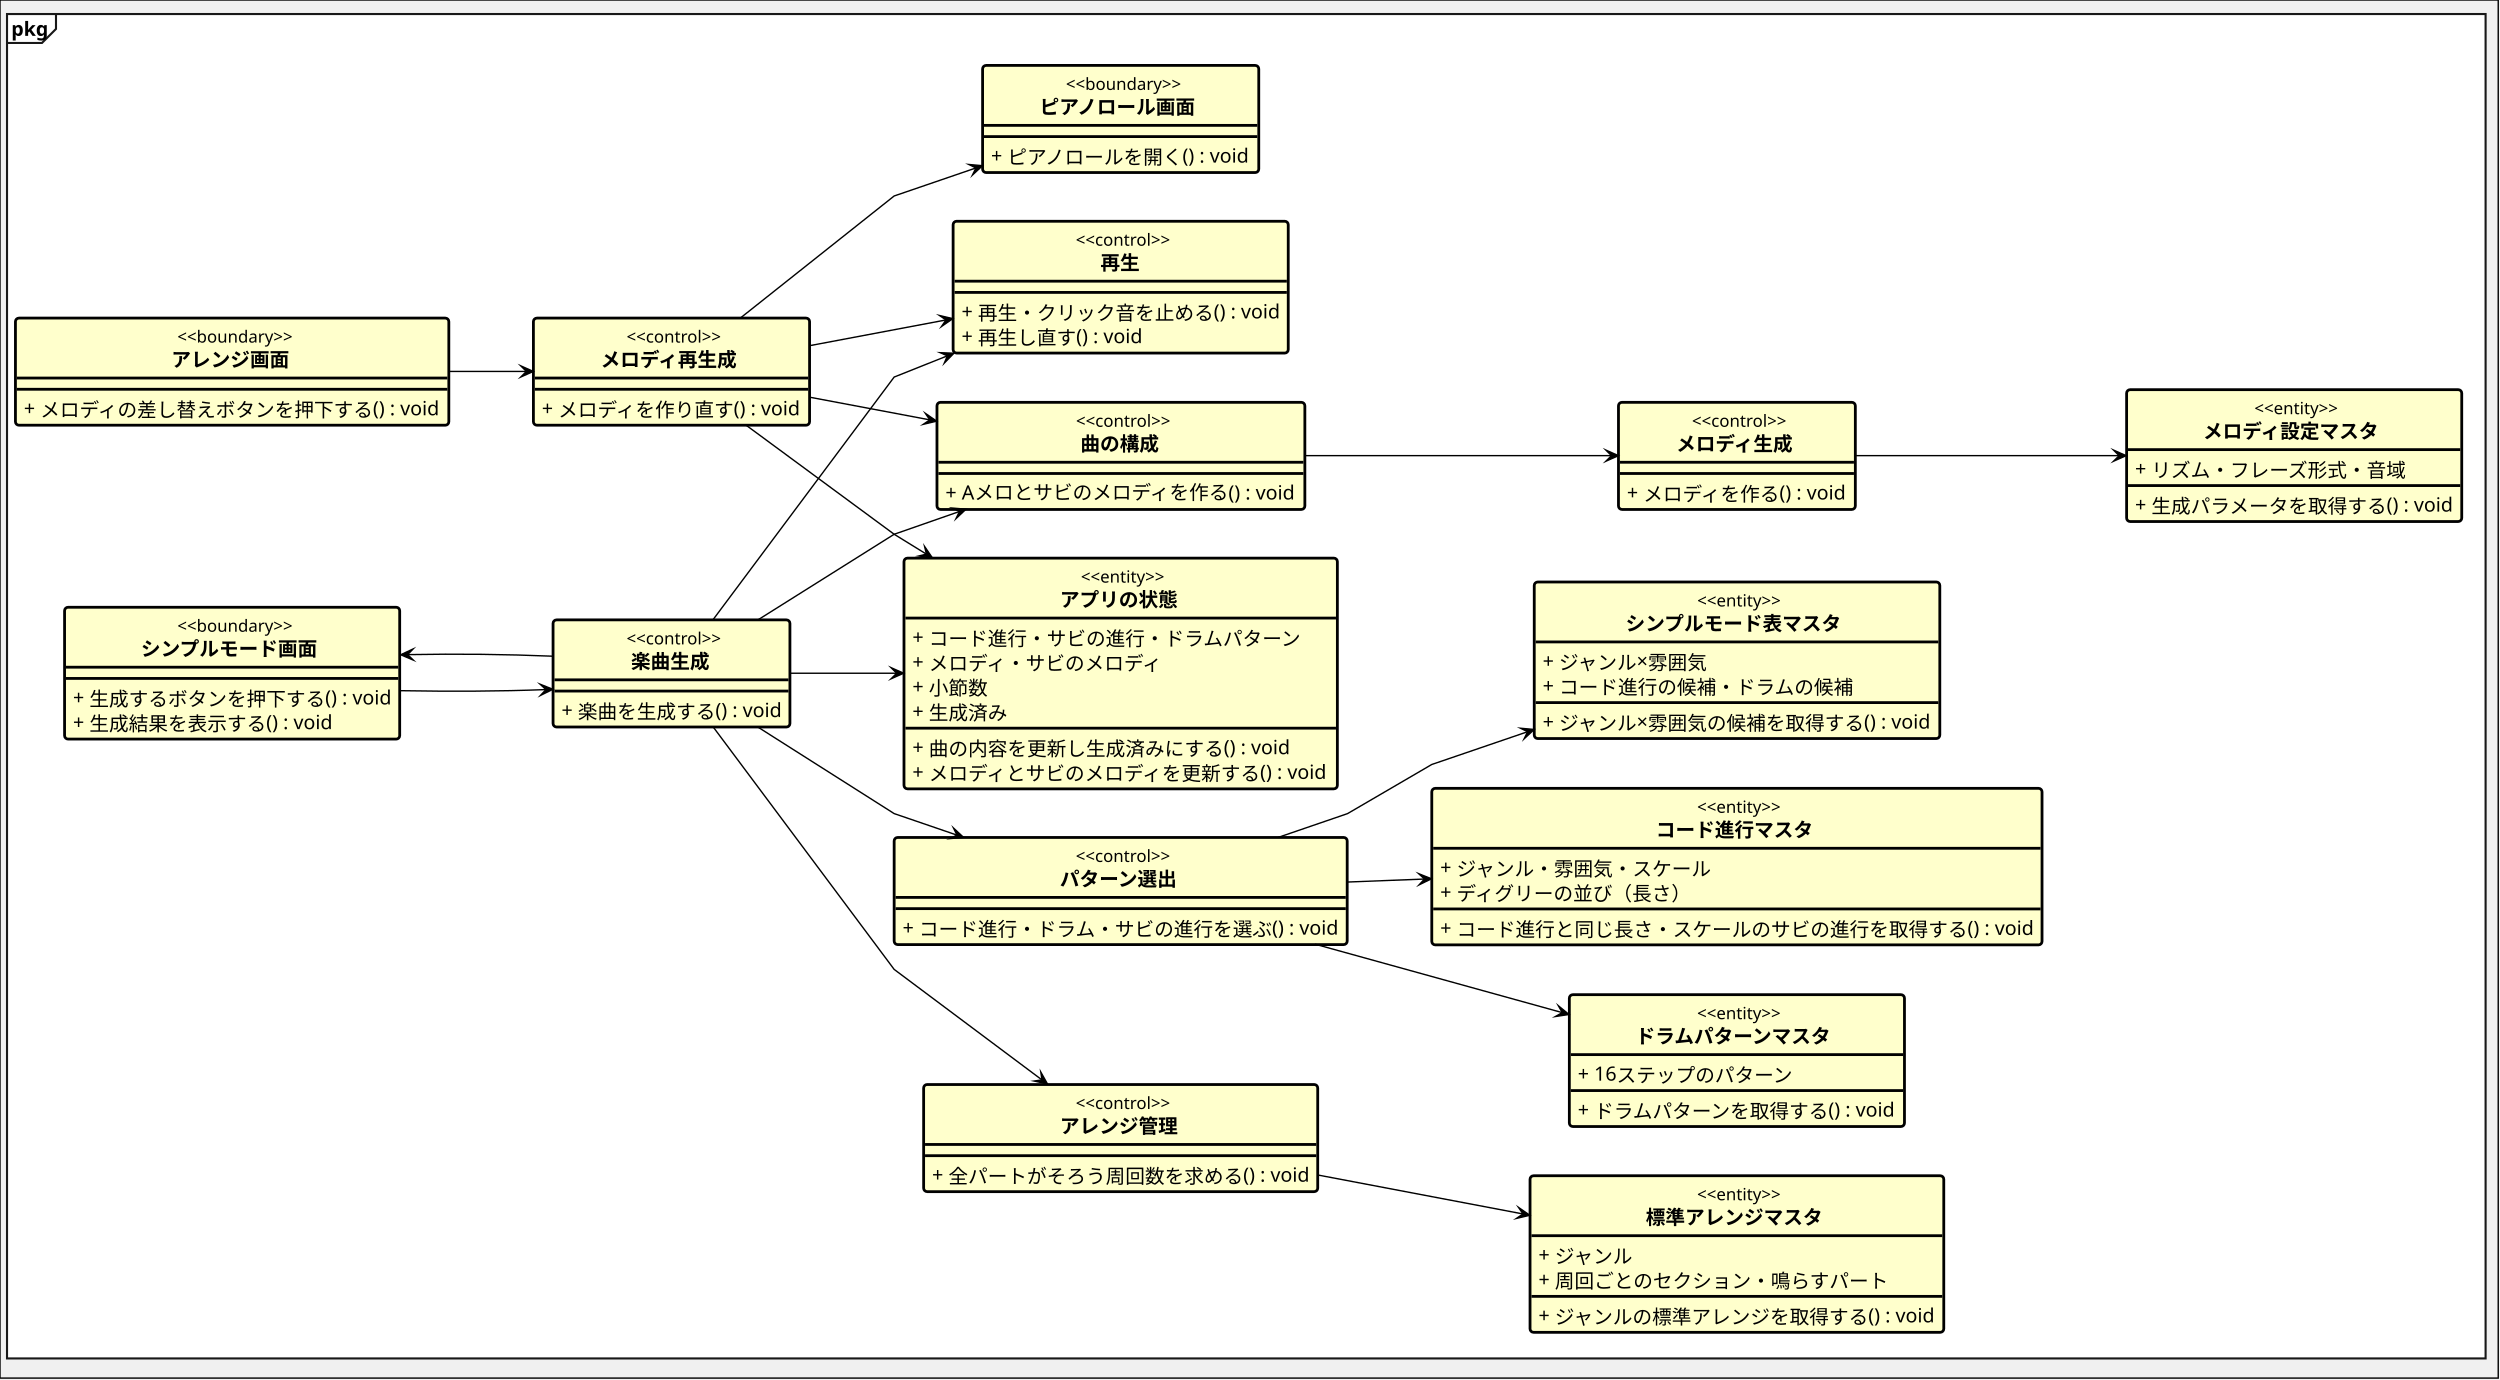
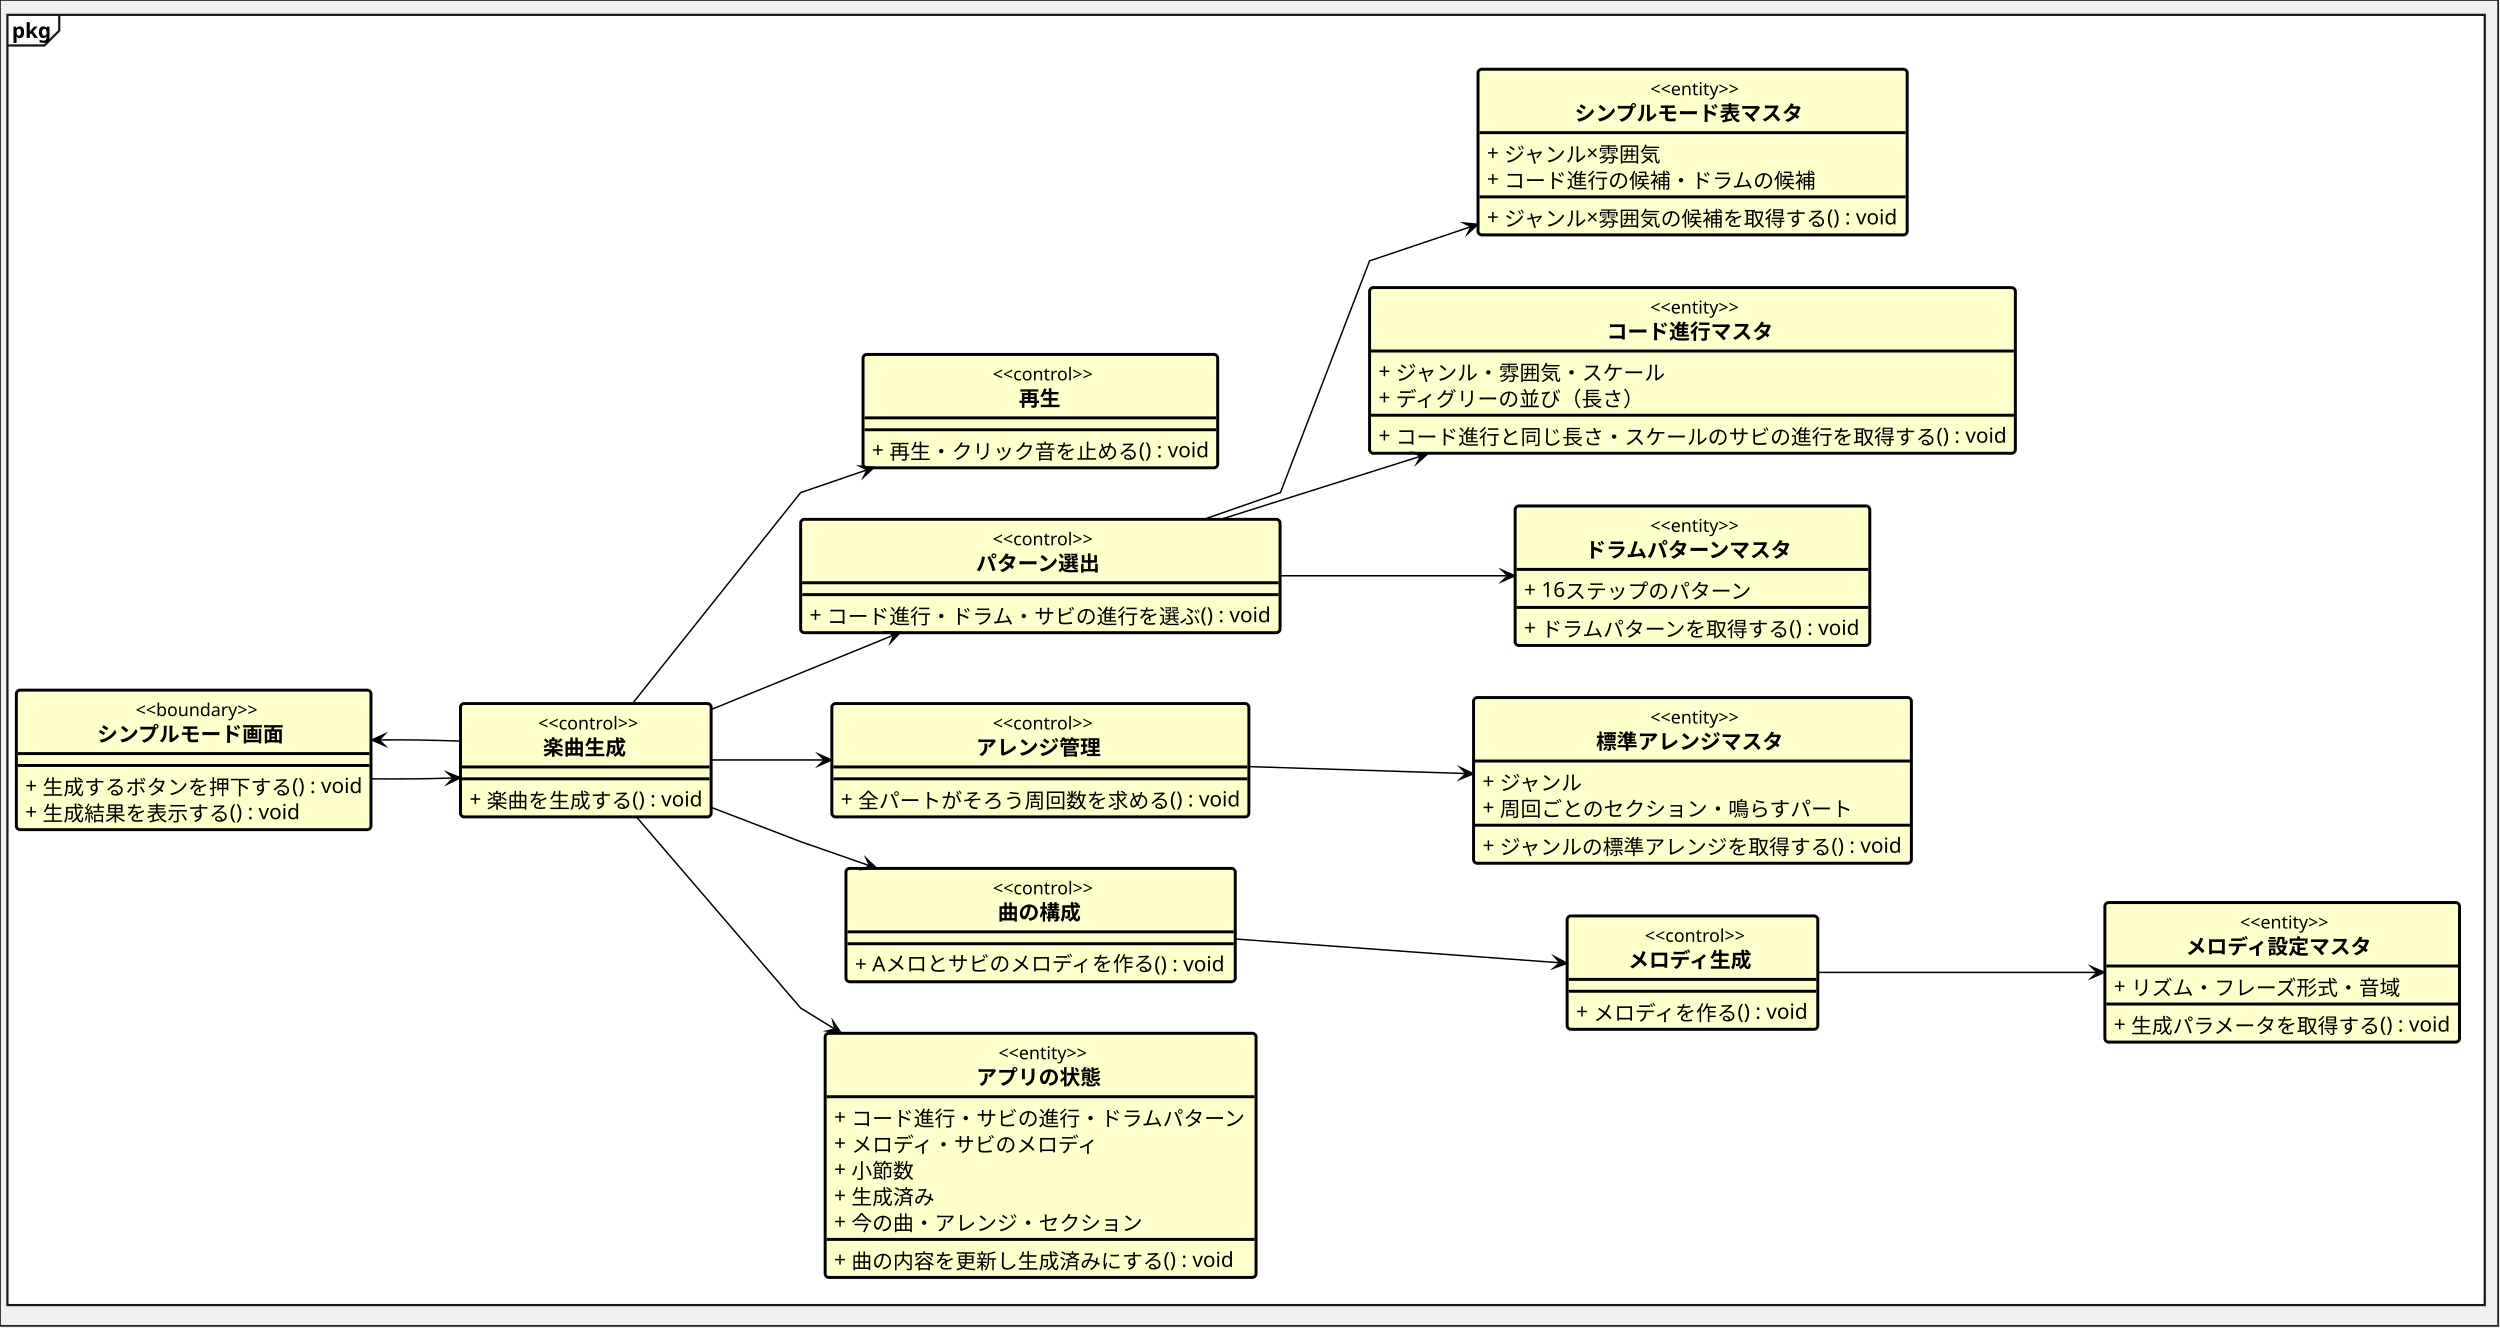
- <svg xmlns="http://www.w3.org/2000/svg" version="1.1" data-diagram-type="CLASS" style="width:1781px;height:983px;background:#FFFFFF;" width="1781px" height="983px" viewBox="0 0 1781 983" zoomAndPan="magnify" preserveAspectRatio="none" contentStyleType="text/css">
+ <svg xmlns="http://www.w3.org/2000/svg" version="1.1" data-diagram-type="CLASS" style="width:1683px;height:894px;background:#FFFFFF;" width="1683px" height="894px" viewBox="0 0 1683 894" zoomAndPan="magnify" preserveAspectRatio="none" contentStyleType="text/css">
  <defs />
  <g font-family="sans-serif" lengthAdjust="spacing">
-     <rect x="0" y="0" width="1779.741" height="981.75" fill="none" style="stroke:#000;stroke-width:1;" />
-     <rect x="5" y="10" width="1765.741" height="957.75" fill="#FFF" style="stroke:#181818;stroke-width:1.5;" />
+     <rect x="0" y="0" width="1681.741" height="892.578" fill="none" style="stroke:#000;stroke-width:1;" />
+     <rect x="5" y="10" width="1667.741" height="868.578" fill="#FFF" style="stroke:#181818;stroke-width:1.5;" />
    <path d="M39.89,10 L39.89,20.609 L29.89,30.609 L5,30.609" style="stroke:#181818;stroke-width:1.5;" fill="none" />
    <text x="8" y="25.533" fill="#000" font-size="14" textLength="24.89" font-weight="700">pkg</text>
    <g class="entity" data-qualified-name="B1" id="ent0001" data-source-line="4">
-       <rect x="46" y="432.609" width="238.741" height="93.922" fill="#FFC" style="stroke:#000;stroke-width:2;" rx="2.5" ry="2.5" />
-       <text x="126.335" y="450.066" fill="#000" font-size="12" textLength="78.07">&lt;&lt;boundary&gt;&gt;</text>
-       <text x="100.402" y="467.236" fill="#000" font-size="14" textLength="129.938" font-weight="700">シンプルモード画面</text>
-       <line x1="47" y1="475.313" x2="283.741" y2="475.313" style="stroke:#000;stroke-width:2;" />
-       <line x1="47" y1="483.313" x2="283.741" y2="483.313" style="stroke:#000;stroke-width:2;" />
-       <text x="52" y="501.846" fill="#000" font-size="14" textLength="226.741">+ 生成するボタンを押下する() : void</text>
-       <text x="52" y="519.455" fill="#000" font-size="14" textLength="184.741">+ 生成結果を表示する() : void</text>
+       <rect x="11" y="464.609" width="238.741" height="93.922" fill="#FFC" style="stroke:#000;stroke-width:2;" rx="2.5" ry="2.5" />
+       <text x="91.335" y="482.066" fill="#000" font-size="12" textLength="78.07">&lt;&lt;boundary&gt;&gt;</text>
+       <text x="65.402" y="499.236" fill="#000" font-size="14" textLength="129.938" font-weight="700">シンプルモード画面</text>
+       <line x1="12" y1="507.313" x2="248.741" y2="507.313" style="stroke:#000;stroke-width:2;" />
+       <line x1="12" y1="515.313" x2="248.741" y2="515.313" style="stroke:#000;stroke-width:2;" />
+       <text x="17" y="533.846" fill="#000" font-size="14" textLength="226.741">+ 生成するボタンを押下する() : void</text>
+       <text x="17" y="551.455" fill="#000" font-size="14" textLength="184.741">+ 生成結果を表示する() : void</text>
    </g>
-     <g class="entity" data-qualified-name="B2" id="ent0002" data-source-line="8">
-       <rect x="11" y="226.609" width="308.741" height="76.313" fill="#FFC" style="stroke:#000;stroke-width:2;" rx="2.5" ry="2.5" />
-       <text x="126.335" y="244.066" fill="#000" font-size="12" textLength="78.07">&lt;&lt;boundary&gt;&gt;</text>
-       <text x="122.058" y="261.236" fill="#000" font-size="14" textLength="86.625" font-weight="700">アレンジ画面</text>
-       <line x1="12" y1="269.313" x2="318.741" y2="269.313" style="stroke:#000;stroke-width:2;" />
-       <line x1="12" y1="277.313" x2="318.741" y2="277.313" style="stroke:#000;stroke-width:2;" />
-       <text x="17" y="295.846" fill="#000" font-size="14" textLength="296.741">+ メロディの差し替えボタンを押下する() : void</text>
+     <g class="entity" data-qualified-name="C1" id="ent0002" data-source-line="8">
+       <rect x="310" y="473.609" width="168.741" height="76.313" fill="#FFC" style="stroke:#000;stroke-width:2;" rx="2.5" ry="2.5" />
+       <text x="362.346" y="491.066" fill="#000" font-size="12" textLength="64.049">&lt;&lt;control&gt;&gt;</text>
+       <text x="365.496" y="508.236" fill="#000" font-size="14" textLength="57.75" font-weight="700">楽曲生成</text>
+       <line x1="311" y1="516.313" x2="477.741" y2="516.313" style="stroke:#000;stroke-width:2;" />
+       <line x1="311" y1="524.313" x2="477.741" y2="524.313" style="stroke:#000;stroke-width:2;" />
+       <text x="316" y="542.846" fill="#000" font-size="14" textLength="156.741">+ 楽曲を生成する() : void</text>
    </g>
-     <g class="entity" data-qualified-name="B3" id="ent0003" data-source-line="11">
-       <rect x="700" y="46.609" width="196.741" height="76.313" fill="#FFC" style="stroke:#000;stroke-width:2;" rx="2.5" ry="2.5" />
-       <text x="759.335" y="64.066" fill="#000" font-size="12" textLength="78.07">&lt;&lt;boundary&gt;&gt;</text>
-       <text x="740.621" y="81.236" fill="#000" font-size="14" textLength="115.5" font-weight="700">ピアノロール画面</text>
-       <line x1="701" y1="89.313" x2="895.741" y2="89.313" style="stroke:#000;stroke-width:2;" />
-       <line x1="701" y1="97.313" x2="895.741" y2="97.313" style="stroke:#000;stroke-width:2;" />
-       <text x="706" y="115.846" fill="#000" font-size="14" textLength="184.741">+ ピアノロールを開く() : void</text>
+     <g class="entity" data-qualified-name="C3" id="ent0003" data-source-line="11">
+       <rect x="581" y="238.609" width="238.741" height="76.313" fill="#FFC" style="stroke:#000;stroke-width:2;" rx="2.5" ry="2.5" />
+       <text x="668.346" y="256.066" fill="#000" font-size="12" textLength="64.049">&lt;&lt;control&gt;&gt;</text>
+       <text x="685.933" y="273.236" fill="#000" font-size="14" textLength="28.875" font-weight="700">再生</text>
+       <line x1="582" y1="281.313" x2="818.741" y2="281.313" style="stroke:#000;stroke-width:2;" />
+       <line x1="582" y1="289.313" x2="818.741" y2="289.313" style="stroke:#000;stroke-width:2;" />
+       <text x="587" y="307.846" fill="#000" font-size="14" textLength="226.741">+ 再生・クリック音を止める() : void</text>
    </g>
-     <g class="entity" data-qualified-name="C1" id="ent0004" data-source-line="14">
-       <rect x="394" y="441.609" width="168.741" height="76.313" fill="#FFC" style="stroke:#000;stroke-width:2;" rx="2.5" ry="2.5" />
-       <text x="446.346" y="459.066" fill="#000" font-size="12" textLength="64.049">&lt;&lt;control&gt;&gt;</text>
-       <text x="449.496" y="476.236" fill="#000" font-size="14" textLength="57.75" font-weight="700">楽曲生成</text>
-       <line x1="395" y1="484.313" x2="561.741" y2="484.313" style="stroke:#000;stroke-width:2;" />
-       <line x1="395" y1="492.313" x2="561.741" y2="492.313" style="stroke:#000;stroke-width:2;" />
-       <text x="400" y="510.846" fill="#000" font-size="14" textLength="156.741">+ 楽曲を生成する() : void</text>
+     <g class="entity" data-qualified-name="C4" id="ent0004" data-source-line="14">
+       <rect x="539" y="349.609" width="322.741" height="76.313" fill="#FFC" style="stroke:#000;stroke-width:2;" rx="2.5" ry="2.5" />
+       <text x="668.346" y="367.066" fill="#000" font-size="12" textLength="64.049">&lt;&lt;control&gt;&gt;</text>
+       <text x="657.058" y="384.236" fill="#000" font-size="14" textLength="86.625" font-weight="700">パターン選出</text>
+       <line x1="540" y1="392.313" x2="860.741" y2="392.313" style="stroke:#000;stroke-width:2;" />
+       <line x1="540" y1="400.313" x2="860.741" y2="400.313" style="stroke:#000;stroke-width:2;" />
+       <text x="545" y="418.846" fill="#000" font-size="14" textLength="310.741">+ コード進行・ドラム・サビの進行を選ぶ() : void</text>
    </g>
-     <g class="entity" data-qualified-name="C2" id="ent0005" data-source-line="17">
-       <rect x="380" y="226.609" width="196.741" height="76.313" fill="#FFC" style="stroke:#000;stroke-width:2;" rx="2.5" ry="2.5" />
-       <text x="446.346" y="244.066" fill="#000" font-size="12" textLength="64.049">&lt;&lt;control&gt;&gt;</text>
-       <text x="427.839" y="261.236" fill="#000" font-size="14" textLength="101.063" font-weight="700">メロディ再生成</text>
-       <line x1="381" y1="269.313" x2="575.741" y2="269.313" style="stroke:#000;stroke-width:2;" />
-       <line x1="381" y1="277.313" x2="575.741" y2="277.313" style="stroke:#000;stroke-width:2;" />
-       <text x="386" y="295.846" fill="#000" font-size="14" textLength="184.741">+ メロディを作り直す() : void</text>
+     <g class="entity" data-qualified-name="C5" id="ent0005" data-source-line="17">
+       <rect x="560" y="473.609" width="280.741" height="76.313" fill="#FFC" style="stroke:#000;stroke-width:2;" rx="2.5" ry="2.5" />
+       <text x="668.346" y="491.066" fill="#000" font-size="12" textLength="64.049">&lt;&lt;control&gt;&gt;</text>
+       <text x="657.058" y="508.236" fill="#000" font-size="14" textLength="86.625" font-weight="700">アレンジ管理</text>
+       <line x1="561" y1="516.313" x2="839.741" y2="516.313" style="stroke:#000;stroke-width:2;" />
+       <line x1="561" y1="524.313" x2="839.741" y2="524.313" style="stroke:#000;stroke-width:2;" />
+       <text x="566" y="542.846" fill="#000" font-size="14" textLength="268.741">+ 全パートがそろう周回数を求める() : void</text>
    </g>
-     <g class="entity" data-qualified-name="C3" id="ent0006" data-source-line="20">
-       <rect x="679" y="157.609" width="238.741" height="93.922" fill="#FFC" style="stroke:#000;stroke-width:2;" rx="2.5" ry="2.5" />
-       <text x="766.346" y="175.066" fill="#000" font-size="12" textLength="64.049">&lt;&lt;control&gt;&gt;</text>
-       <text x="783.933" y="192.236" fill="#000" font-size="14" textLength="28.875" font-weight="700">再生</text>
-       <line x1="680" y1="200.313" x2="916.741" y2="200.313" style="stroke:#000;stroke-width:2;" />
-       <line x1="680" y1="208.313" x2="916.741" y2="208.313" style="stroke:#000;stroke-width:2;" />
-       <text x="685" y="226.846" fill="#000" font-size="14" textLength="226.741">+ 再生・クリック音を止める() : void</text>
-       <text x="685" y="244.455" fill="#000" font-size="14" textLength="128.741">+ 再生し直す() : void</text>
+     <g class="entity" data-qualified-name="C6" id="ent0006" data-source-line="20">
+       <rect x="569.5" y="584.609" width="262.079" height="76.313" fill="#FFC" style="stroke:#000;stroke-width:2;" rx="2.5" ry="2.5" />
+       <text x="668.515" y="602.066" fill="#000" font-size="12" textLength="64.049">&lt;&lt;control&gt;&gt;</text>
+       <text x="671.665" y="619.236" fill="#000" font-size="14" textLength="57.75" font-weight="700">曲の構成</text>
+       <line x1="570.5" y1="627.313" x2="830.579" y2="627.313" style="stroke:#000;stroke-width:2;" />
+       <line x1="570.5" y1="635.313" x2="830.579" y2="635.313" style="stroke:#000;stroke-width:2;" />
+       <text x="575.5" y="653.846" fill="#000" font-size="14" textLength="250.079">+ Aメロとサビのメロディを作る() : void</text>
    </g>
-     <g class="entity" data-qualified-name="C4" id="ent0007" data-source-line="24">
-       <rect x="637" y="596.609" width="322.741" height="76.313" fill="#FFC" style="stroke:#000;stroke-width:2;" rx="2.5" ry="2.5" />
-       <text x="766.346" y="614.066" fill="#000" font-size="12" textLength="64.049">&lt;&lt;control&gt;&gt;</text>
-       <text x="755.058" y="631.236" fill="#000" font-size="14" textLength="86.625" font-weight="700">パターン選出</text>
-       <line x1="638" y1="639.313" x2="958.741" y2="639.313" style="stroke:#000;stroke-width:2;" />
-       <line x1="638" y1="647.313" x2="958.741" y2="647.313" style="stroke:#000;stroke-width:2;" />
-       <text x="643" y="665.846" fill="#000" font-size="14" textLength="310.741">+ コード進行・ドラム・サビの進行を選ぶ() : void</text>
+     <g class="entity" data-qualified-name="C7" id="ent0007" data-source-line="23">
+       <rect x="1055" y="616.609" width="168.741" height="76.313" fill="#FFC" style="stroke:#000;stroke-width:2;" rx="2.5" ry="2.5" />
+       <text x="1107.346" y="634.066" fill="#000" font-size="12" textLength="64.049">&lt;&lt;control&gt;&gt;</text>
+       <text x="1096.058" y="651.236" fill="#000" font-size="14" textLength="86.625" font-weight="700">メロディ生成</text>
+       <line x1="1056" y1="659.313" x2="1222.741" y2="659.313" style="stroke:#000;stroke-width:2;" />
+       <line x1="1056" y1="667.313" x2="1222.741" y2="667.313" style="stroke:#000;stroke-width:2;" />
+       <text x="1061" y="685.846" fill="#000" font-size="14" textLength="156.741">+ メロディを作る() : void</text>
    </g>
-     <g class="entity" data-qualified-name="C5" id="ent0008" data-source-line="27">
-       <rect x="658" y="772.609" width="280.741" height="76.313" fill="#FFC" style="stroke:#000;stroke-width:2;" rx="2.5" ry="2.5" />
-       <text x="766.346" y="790.066" fill="#000" font-size="12" textLength="64.049">&lt;&lt;control&gt;&gt;</text>
-       <text x="755.058" y="807.236" fill="#000" font-size="14" textLength="86.625" font-weight="700">アレンジ管理</text>
-       <line x1="659" y1="815.313" x2="937.741" y2="815.313" style="stroke:#000;stroke-width:2;" />
-       <line x1="659" y1="823.313" x2="937.741" y2="823.313" style="stroke:#000;stroke-width:2;" />
-       <text x="664" y="841.846" fill="#000" font-size="14" textLength="268.741">+ 全パートがそろう周回数を求める() : void</text>
+     <g class="entity" data-qualified-name="E1" id="ent0008" data-source-line="26">
+       <rect x="995" y="46.609" width="288.917" height="111.531" fill="#FFC" style="stroke:#000;stroke-width:2;" rx="2.5" ry="2.5" />
+       <text x="1111.102" y="64.066" fill="#000" font-size="12" textLength="56.713">&lt;&lt;entity&gt;&gt;</text>
+       <text x="1060.052" y="81.236" fill="#000" font-size="14" textLength="158.813" font-weight="700">シンプルモード表マスタ</text>
+       <line x1="996" y1="89.313" x2="1282.917" y2="89.313" style="stroke:#000;stroke-width:2;" />
+       <text x="1001" y="107.846" fill="#000" font-size="14" textLength="118.241">+ ジャンル×雰囲気</text>
+       <text x="1001" y="125.455" fill="#000" font-size="14" textLength="222.065">+ コード進行の候補・ドラムの候補</text>
+       <line x1="996" y1="132.531" x2="1282.917" y2="132.531" style="stroke:#000;stroke-width:2;" />
+       <text x="1001" y="151.064" fill="#000" font-size="14" textLength="276.917">+ ジャンル×雰囲気の候補を取得する() : void</text>
    </g>
-     <g class="entity" data-qualified-name="C6" id="ent0009" data-source-line="30">
-       <rect x="667.5" y="286.609" width="262.079" height="76.313" fill="#FFC" style="stroke:#000;stroke-width:2;" rx="2.5" ry="2.5" />
-       <text x="766.515" y="304.066" fill="#000" font-size="12" textLength="64.049">&lt;&lt;control&gt;&gt;</text>
-       <text x="769.665" y="321.236" fill="#000" font-size="14" textLength="57.75" font-weight="700">曲の構成</text>
-       <line x1="668.5" y1="329.313" x2="928.579" y2="329.313" style="stroke:#000;stroke-width:2;" />
-       <line x1="668.5" y1="337.313" x2="928.579" y2="337.313" style="stroke:#000;stroke-width:2;" />
-       <text x="673.5" y="355.846" fill="#000" font-size="14" textLength="250.079">+ Aメロとサビのメロディを作る() : void</text>
+     <g class="entity" data-qualified-name="E2" id="ent0009" data-source-line="31">
+       <rect x="922" y="193.609" width="434.741" height="111.531" fill="#FFC" style="stroke:#000;stroke-width:2;" rx="2.5" ry="2.5" />
+       <text x="1111.014" y="211.066" fill="#000" font-size="12" textLength="56.713">&lt;&lt;entity&gt;&gt;</text>
+       <text x="1081.621" y="228.236" fill="#000" font-size="14" textLength="115.5" font-weight="700">コード進行マスタ</text>
+       <line x1="923" y1="236.313" x2="1355.741" y2="236.313" style="stroke:#000;stroke-width:2;" />
+       <text x="928" y="254.846" fill="#000" font-size="14" textLength="194.065">+ ジャンル・雰囲気・スケール</text>
+       <text x="928" y="272.455" fill="#000" font-size="14" textLength="180.065">+ ディグリーの並び（長さ）</text>
+       <line x1="923" y1="279.531" x2="1355.741" y2="279.531" style="stroke:#000;stroke-width:2;" />
+       <text x="928" y="298.064" fill="#000" font-size="14" textLength="422.741">+ コード進行と同じ長さ・スケールのサビの進行を取得する() : void</text>
    </g>
-     <g class="entity" data-qualified-name="C7" id="ent0010" data-source-line="33">
-       <rect x="1153" y="286.609" width="168.741" height="76.313" fill="#FFC" style="stroke:#000;stroke-width:2;" rx="2.5" ry="2.5" />
-       <text x="1205.346" y="304.066" fill="#000" font-size="12" textLength="64.049">&lt;&lt;control&gt;&gt;</text>
-       <text x="1194.058" y="321.236" fill="#000" font-size="14" textLength="86.625" font-weight="700">メロディ生成</text>
-       <line x1="1154" y1="329.313" x2="1320.741" y2="329.313" style="stroke:#000;stroke-width:2;" />
-       <line x1="1154" y1="337.313" x2="1320.741" y2="337.313" style="stroke:#000;stroke-width:2;" />
-       <text x="1159" y="355.846" fill="#000" font-size="14" textLength="156.741">+ メロディを作る() : void</text>
+     <g class="entity" data-qualified-name="E3" id="ent0010" data-source-line="36">
+       <rect x="1020" y="340.609" width="238.741" height="93.922" fill="#FFC" style="stroke:#000;stroke-width:2;" rx="2.5" ry="2.5" />
+       <text x="1111.014" y="358.066" fill="#000" font-size="12" textLength="56.713">&lt;&lt;entity&gt;&gt;</text>
+       <text x="1067.183" y="375.236" fill="#000" font-size="14" textLength="144.375" font-weight="700">ドラムパターンマスタ</text>
+       <line x1="1021" y1="383.313" x2="1257.741" y2="383.313" style="stroke:#000;stroke-width:2;" />
+       <text x="1026" y="401.846" fill="#000" font-size="14" textLength="153.638">+ 16ステップのパターン</text>
+       <line x1="1021" y1="408.922" x2="1257.741" y2="408.922" style="stroke:#000;stroke-width:2;" />
+       <text x="1026" y="427.455" fill="#000" font-size="14" textLength="226.741">+ ドラムパターンを取得する() : void</text>
    </g>
-     <g class="entity" data-qualified-name="E1" id="ent0011" data-source-line="36">
-       <rect x="1093" y="414.609" width="288.917" height="111.531" fill="#FFC" style="stroke:#000;stroke-width:2;" rx="2.5" ry="2.5" />
-       <text x="1209.102" y="432.066" fill="#000" font-size="12" textLength="56.713">&lt;&lt;entity&gt;&gt;</text>
-       <text x="1158.052" y="449.236" fill="#000" font-size="14" textLength="158.813" font-weight="700">シンプルモード表マスタ</text>
-       <line x1="1094" y1="457.313" x2="1380.917" y2="457.313" style="stroke:#000;stroke-width:2;" />
-       <text x="1099" y="475.846" fill="#000" font-size="14" textLength="118.241">+ ジャンル×雰囲気</text>
-       <text x="1099" y="493.455" fill="#000" font-size="14" textLength="222.065">+ コード進行の候補・ドラムの候補</text>
-       <line x1="1094" y1="500.531" x2="1380.917" y2="500.531" style="stroke:#000;stroke-width:2;" />
-       <text x="1099" y="519.064" fill="#000" font-size="14" textLength="276.917">+ ジャンル×雰囲気の候補を取得する() : void</text>
+     <g class="entity" data-qualified-name="E4" id="ent0011" data-source-line="40">
+       <rect x="992" y="469.609" width="294.741" height="111.531" fill="#FFC" style="stroke:#000;stroke-width:2;" rx="2.5" ry="2.5" />
+       <text x="1111.014" y="487.066" fill="#000" font-size="12" textLength="56.713">&lt;&lt;entity&gt;&gt;</text>
+       <text x="1074.402" y="504.236" fill="#000" font-size="14" textLength="129.938" font-weight="700">標準アレンジマスタ</text>
+       <line x1="993" y1="512.313" x2="1285.741" y2="512.313" style="stroke:#000;stroke-width:2;" />
+       <text x="998" y="530.846" fill="#000" font-size="14" textLength="68.065">+ ジャンル</text>
+       <text x="998" y="548.455" fill="#000" font-size="14" textLength="250.065">+ 周回ごとのセクション・鳴らすパート</text>
+       <line x1="993" y1="555.531" x2="1285.741" y2="555.531" style="stroke:#000;stroke-width:2;" />
+       <text x="998" y="574.064" fill="#000" font-size="14" textLength="282.741">+ ジャンルの標準アレンジを取得する() : void</text>
    </g>
-     <g class="entity" data-qualified-name="E2" id="ent0012" data-source-line="41">
-       <rect x="1020" y="561.609" width="434.741" height="111.531" fill="#FFC" style="stroke:#000;stroke-width:2;" rx="2.5" ry="2.5" />
-       <text x="1209.014" y="579.066" fill="#000" font-size="12" textLength="56.713">&lt;&lt;entity&gt;&gt;</text>
-       <text x="1179.621" y="596.236" fill="#000" font-size="14" textLength="115.5" font-weight="700">コード進行マスタ</text>
-       <line x1="1021" y1="604.313" x2="1453.741" y2="604.313" style="stroke:#000;stroke-width:2;" />
-       <text x="1026" y="622.846" fill="#000" font-size="14" textLength="194.065">+ ジャンル・雰囲気・スケール</text>
-       <text x="1026" y="640.455" fill="#000" font-size="14" textLength="180.065">+ ディグリーの並び（長さ）</text>
-       <line x1="1021" y1="647.531" x2="1453.741" y2="647.531" style="stroke:#000;stroke-width:2;" />
-       <text x="1026" y="666.064" fill="#000" font-size="14" textLength="422.741">+ コード進行と同じ長さ・スケールのサビの進行を取得する() : void</text>
+     <g class="entity" data-qualified-name="E5" id="ent0012" data-source-line="45">
+       <rect x="1417" y="607.609" width="238.741" height="93.922" fill="#FFC" style="stroke:#000;stroke-width:2;" rx="2.5" ry="2.5" />
+       <text x="1508.014" y="625.066" fill="#000" font-size="12" textLength="56.713">&lt;&lt;entity&gt;&gt;</text>
+       <text x="1471.402" y="642.236" fill="#000" font-size="14" textLength="129.938" font-weight="700">メロディ設定マスタ</text>
+       <line x1="1418" y1="650.313" x2="1654.741" y2="650.313" style="stroke:#000;stroke-width:2;" />
+       <text x="1423" y="668.846" fill="#000" font-size="14" textLength="194.065">+ リズム・フレーズ形式・音域</text>
+       <line x1="1418" y1="675.922" x2="1654.741" y2="675.922" style="stroke:#000;stroke-width:2;" />
+       <text x="1423" y="694.455" fill="#000" font-size="14" textLength="226.741">+ 生成パラメータを取得する() : void</text>
    </g>
-     <g class="entity" data-qualified-name="E3" id="ent0013" data-source-line="46">
-       <rect x="1118" y="708.609" width="238.741" height="93.922" fill="#FFC" style="stroke:#000;stroke-width:2;" rx="2.5" ry="2.5" />
-       <text x="1209.014" y="726.066" fill="#000" font-size="12" textLength="56.713">&lt;&lt;entity&gt;&gt;</text>
-       <text x="1165.183" y="743.236" fill="#000" font-size="14" textLength="144.375" font-weight="700">ドラムパターンマスタ</text>
-       <line x1="1119" y1="751.313" x2="1355.741" y2="751.313" style="stroke:#000;stroke-width:2;" />
-       <text x="1124" y="769.846" fill="#000" font-size="14" textLength="153.638">+ 16ステップのパターン</text>
-       <line x1="1119" y1="776.922" x2="1355.741" y2="776.922" style="stroke:#000;stroke-width:2;" />
-       <text x="1124" y="795.455" fill="#000" font-size="14" textLength="226.741">+ ドラムパターンを取得する() : void</text>
+     <g class="entity" data-qualified-name="E6" id="ent0013" data-source-line="49">
+       <rect x="555.5" y="695.609" width="290.065" height="164.359" fill="#FFC" style="stroke:#000;stroke-width:2;" rx="2.5" ry="2.5" />
+       <text x="672.176" y="713.066" fill="#000" font-size="12" textLength="56.713">&lt;&lt;entity&gt;&gt;</text>
+       <text x="657.22" y="730.236" fill="#000" font-size="14" textLength="86.625" font-weight="700">アプリの状態</text>
+       <line x1="556.5" y1="738.313" x2="844.565" y2="738.313" style="stroke:#000;stroke-width:2;" />
+       <text x="561.5" y="756.846" fill="#000" font-size="14" textLength="278.065">+ コード進行・サビの進行・ドラムパターン</text>
+       <text x="561.5" y="774.455" fill="#000" font-size="14" textLength="180.065">+ メロディ・サビのメロディ</text>
+       <text x="561.5" y="792.064" fill="#000" font-size="14" textLength="54.065">+ 小節数</text>
+       <text x="561.5" y="809.674" fill="#000" font-size="14" textLength="68.065">+ 生成済み</text>
+       <text x="561.5" y="827.283" fill="#000" font-size="14" textLength="208.065">+ 今の曲・アレンジ・セクション</text>
+       <line x1="556.5" y1="834.359" x2="844.565" y2="834.359" style="stroke:#000;stroke-width:2;" />
+       <text x="561.5" y="852.893" fill="#000" font-size="14" textLength="268.741">+ 曲の内容を更新し生成済みにする() : void</text>
    </g>
-     <g class="entity" data-qualified-name="E4" id="ent0014" data-source-line="50">
-       <rect x="1090" y="837.609" width="294.741" height="111.531" fill="#FFC" style="stroke:#000;stroke-width:2;" rx="2.5" ry="2.5" />
-       <text x="1209.014" y="855.066" fill="#000" font-size="12" textLength="56.713">&lt;&lt;entity&gt;&gt;</text>
-       <text x="1172.402" y="872.236" fill="#000" font-size="14" textLength="129.938" font-weight="700">標準アレンジマスタ</text>
-       <line x1="1091" y1="880.313" x2="1383.741" y2="880.313" style="stroke:#000;stroke-width:2;" />
-       <text x="1096" y="898.846" fill="#000" font-size="14" textLength="68.065">+ ジャンル</text>
-       <text x="1096" y="916.455" fill="#000" font-size="14" textLength="250.065">+ 周回ごとのセクション・鳴らすパート</text>
-       <line x1="1091" y1="923.531" x2="1383.741" y2="923.531" style="stroke:#000;stroke-width:2;" />
-       <text x="1096" y="942.064" fill="#000" font-size="14" textLength="282.741">+ ジャンルの標準アレンジを取得する() : void</text>
+     <g class="link" data-entity-1="ent0001" data-entity-2="ent0002" id="lnk14" data-source-line="58" data-link-type="dependency">
+       <path d="M250.23,524.309 C270.41,524.469 285.973,524.4 304.993,523.75" style="stroke:#000;stroke-width:1;" fill="none" id="B1-to-C1" codeLine="58" />
+       <polygon points="309.99,523.579,300.859,519.889,304.993,523.75,301.132,527.884,309.99,523.579" fill="#000" style="stroke:#000;stroke-width:1;stroke-linejoin:miter;stroke-miterlimit:10;" />
    </g>
-     <g class="entity" data-qualified-name="E5" id="ent0015" data-source-line="55">
-       <rect x="1515" y="277.609" width="238.741" height="93.922" fill="#FFC" style="stroke:#000;stroke-width:2;" rx="2.5" ry="2.5" />
-       <text x="1606.014" y="295.066" fill="#000" font-size="12" textLength="56.713">&lt;&lt;entity&gt;&gt;</text>
-       <text x="1569.402" y="312.236" fill="#000" font-size="14" textLength="129.938" font-weight="700">メロディ設定マスタ</text>
-       <line x1="1516" y1="320.313" x2="1752.741" y2="320.313" style="stroke:#000;stroke-width:2;" />
-       <text x="1521" y="338.846" fill="#000" font-size="14" textLength="194.065">+ リズム・フレーズ形式・音域</text>
-       <line x1="1516" y1="345.922" x2="1752.741" y2="345.922" style="stroke:#000;stroke-width:2;" />
-       <text x="1521" y="364.455" fill="#000" font-size="14" textLength="226.741">+ 生成パラメータを取得する() : void</text>
+     <g class="link" data-entity-1="ent0002" data-entity-2="ent0001" id="lnk26" data-source-line="70" data-link-type="dependency">
+       <path d="M309.99,498.929 C290.97,498.249 275.41,497.947 255.23,498.117" style="stroke:#000;stroke-width:1;" fill="none" id="C1-to-B1" codeLine="70" />
+       <polygon points="250.23,498.159,259.263,502.083,255.23,498.117,259.196,494.084,250.23,498.159" fill="#000" style="stroke:#000;stroke-width:1;stroke-linejoin:miter;stroke-miterlimit:10;" />
    </g>
-     <g class="entity" data-qualified-name="E6" id="ent0016" data-source-line="59">
-       <rect x="644" y="397.609" width="308.741" height="164.359" fill="#FFC" style="stroke:#000;stroke-width:2;" rx="2.5" ry="2.5" />
-       <text x="770.014" y="415.066" fill="#000" font-size="12" textLength="56.713">&lt;&lt;entity&gt;&gt;</text>
-       <text x="755.058" y="432.236" fill="#000" font-size="14" textLength="86.625" font-weight="700">アプリの状態</text>
-       <line x1="645" y1="440.313" x2="951.741" y2="440.313" style="stroke:#000;stroke-width:2;" />
-       <text x="650" y="458.846" fill="#000" font-size="14" textLength="278.065">+ コード進行・サビの進行・ドラムパターン</text>
-       <text x="650" y="476.455" fill="#000" font-size="14" textLength="180.065">+ メロディ・サビのメロディ</text>
-       <text x="650" y="494.064" fill="#000" font-size="14" textLength="54.065">+ 小節数</text>
-       <text x="650" y="511.674" fill="#000" font-size="14" textLength="68.065">+ 生成済み</text>
-       <line x1="645" y1="518.75" x2="951.741" y2="518.75" style="stroke:#000;stroke-width:2;" />
-       <text x="650" y="537.283" fill="#000" font-size="14" textLength="268.741">+ 曲の内容を更新し生成済みにする() : void</text>
-       <text x="650" y="554.893" fill="#000" font-size="14" textLength="296.741">+ メロディとサビのメロディを更新する() : void</text>
+     <g class="link" data-entity-1="ent0002" data-entity-2="ent0003" id="lnk15" data-source-line="59" data-link-type="dependency">
+       <path d="M425.93,473.439 C468.06,420.599 539,331.609 539,331.609 C539,331.609 556.14,325.741 583.73,316.281" style="stroke:#000;stroke-width:1;" fill="none" id="C1-to-C3" codeLine="59" />
+       <polygon points="588.46,314.659,578.649,313.795,583.73,316.281,581.244,321.362,588.46,314.659" fill="#000" style="stroke:#000;stroke-width:1;stroke-linejoin:miter;stroke-miterlimit:10;" />
    </g>
-     <g class="link" data-entity-1="ent0001" data-entity-2="ent0004" id="lnk17" data-source-line="68" data-link-type="dependency">
-       <path d="M285.41,492.039 C321.59,492.679 355.574,492.554 388.904,491.254" style="stroke:#000;stroke-width:1;" fill="none" id="B1-to-C1" codeLine="68" />
-       <polygon points="393.9,491.059,384.751,487.413,388.904,491.254,385.063,495.407,393.9,491.059" fill="#000" style="stroke:#000;stroke-width:1;stroke-linejoin:miter;stroke-miterlimit:10;" />
+     <g class="link" data-entity-1="ent0002" data-entity-2="ent0004" id="lnk16" data-source-line="60" data-link-type="dependency">
+       <path d="M479.37,477.399 C518.74,461.339 561.17,444.038 601.65,427.528" style="stroke:#000;stroke-width:1;" fill="none" id="C1-to-C4" codeLine="60" />
+       <polygon points="606.28,425.639,596.436,425.334,601.65,427.528,599.457,432.742,606.28,425.639" fill="#000" style="stroke:#000;stroke-width:1;stroke-linejoin:miter;stroke-miterlimit:10;" />
    </g>
-     <g class="link" data-entity-1="ent0004" data-entity-2="ent0001" id="lnk29" data-source-line="80" data-link-type="dependency">
-       <path d="M393.9,467.479 C360.57,466.109 326.589,465.675 290.409,466.355" style="stroke:#000;stroke-width:1;" fill="none" id="C1-to-B1" codeLine="80" />
-       <polygon points="285.41,466.449,294.484,470.28,290.409,466.355,294.333,462.281,285.41,466.449" fill="#000" style="stroke:#000;stroke-width:1;stroke-linejoin:miter;stroke-miterlimit:10;" />
+     <g class="link" data-entity-1="ent0004" data-entity-2="ent0008" id="lnk17" data-source-line="61" data-link-type="dependency">
+       <path d="M810.78,349.479 C839.19,339.569 862,331.609 862,331.609 C862,331.609 922,175.609 922,175.609 C922,175.609 950.132,166.127 990.262,152.597" style="stroke:#000;stroke-width:1;" fill="none" id="C4-to-E1" codeLine="61" />
+       <polygon points="995,150.999,985.194,150.084,990.262,152.597,987.75,157.665,995,150.999" fill="#000" style="stroke:#000;stroke-width:1;stroke-linejoin:miter;stroke-miterlimit:10;" />
    </g>
-     <g class="link" data-entity-1="ent0004" data-entity-2="ent0006" id="lnk18" data-source-line="69" data-link-type="dependency">
-       <path d="M508.02,441.399 C553.41,380.599 637,268.609 637,268.609 C637,268.609 650.675,263.15 674.945,253.48" style="stroke:#000;stroke-width:1;" fill="none" id="C1-to-C3" codeLine="69" />
-       <polygon points="679.59,251.629,669.749,251.245,674.945,253.48,672.71,258.677,679.59,251.629" fill="#000" style="stroke:#000;stroke-width:1;stroke-linejoin:miter;stroke-miterlimit:10;" />
+     <g class="link" data-entity-1="ent0004" data-entity-2="ent0009" id="lnk18" data-source-line="62" data-link-type="dependency">
+       <path d="M822.07,349.539 C865.02,335.969 909.562,321.905 956.282,307.155" style="stroke:#000;stroke-width:1;" fill="none" id="C4-to-E2" codeLine="62" />
+       <polygon points="961.05,305.649,951.263,304.545,956.282,307.155,953.672,312.173,961.05,305.649" fill="#000" style="stroke:#000;stroke-width:1;stroke-linejoin:miter;stroke-miterlimit:10;" />
    </g>
-     <g class="link" data-entity-1="ent0004" data-entity-2="ent0007" id="lnk19" data-source-line="70" data-link-type="dependency">
-       <path d="M539.49,517.699 C584,545.959 637,579.609 637,579.609 C637,579.609 654.14,585.478 681.73,594.938" style="stroke:#000;stroke-width:1;" fill="none" id="C1-to-C4" codeLine="70" />
-       <polygon points="686.46,596.559,679.244,589.857,681.73,594.938,676.649,597.424,686.46,596.559" fill="#000" style="stroke:#000;stroke-width:1;stroke-linejoin:miter;stroke-miterlimit:10;" />
+     <g class="link" data-entity-1="ent0004" data-entity-2="ent0010" id="lnk19" data-source-line="63" data-link-type="dependency">
+       <path d="M862.05,387.609 C914.28,387.609 966.26,387.609 1014.86,387.609" style="stroke:#000;stroke-width:1;" fill="none" id="C4-to-E3" codeLine="63" />
+       <polygon points="1019.86,387.609,1010.86,383.609,1014.86,387.609,1010.86,391.609,1019.86,387.609" fill="#000" style="stroke:#000;stroke-width:1;stroke-linejoin:miter;stroke-miterlimit:10;" />
    </g>
-     <g class="link" data-entity-1="ent0007" data-entity-2="ent0011" id="lnk20" data-source-line="71" data-link-type="dependency">
-       <path d="M910.54,596.559 C938.13,587.099 960,579.609 960,579.609 C960,579.609 1020,544.609 1020,544.609 C1020,544.609 1048.139,534.986 1088.269,521.276" style="stroke:#000;stroke-width:1;" fill="none" id="C4-to-E1" codeLine="71" />
-       <polygon points="1093,519.659,1083.19,518.784,1088.269,521.276,1085.776,526.354,1093,519.659" fill="#000" style="stroke:#000;stroke-width:1;stroke-linejoin:miter;stroke-miterlimit:10;" />
+     <g class="link" data-entity-1="ent0002" data-entity-2="ent0005" id="lnk20" data-source-line="64" data-link-type="dependency">
+       <path d="M479.37,511.609 C504.33,511.609 527.38,511.609 554.88,511.609" style="stroke:#000;stroke-width:1;" fill="none" id="C1-to-C5" codeLine="64" />
+       <polygon points="559.88,511.609,550.88,507.609,554.88,511.609,550.88,515.609,559.88,511.609" fill="#000" style="stroke:#000;stroke-width:1;stroke-linejoin:miter;stroke-miterlimit:10;" />
    </g>
-     <g class="link" data-entity-1="ent0007" data-entity-2="ent0012" id="lnk21" data-source-line="72" data-link-type="dependency">
-       <path d="M960.05,628.359 C979.53,627.609 994.674,627.013 1014.794,626.233" style="stroke:#000;stroke-width:1;" fill="none" id="C4-to-E2" codeLine="72" />
-       <polygon points="1019.79,626.039,1010.642,622.391,1014.794,626.233,1010.952,630.385,1019.79,626.039" fill="#000" style="stroke:#000;stroke-width:1;stroke-linejoin:miter;stroke-miterlimit:10;" />
+     <g class="link" data-entity-1="ent0005" data-entity-2="ent0011" id="lnk21" data-source-line="65" data-link-type="dependency">
+       <path d="M841.27,516.089 C889.34,517.629 938.283,519.2 986.883,520.75" style="stroke:#000;stroke-width:1;" fill="none" id="C5-to-E4" codeLine="65" />
+       <polygon points="991.88,520.909,983.012,516.625,986.883,520.75,982.757,524.62,991.88,520.909" fill="#000" style="stroke:#000;stroke-width:1;stroke-linejoin:miter;stroke-miterlimit:10;" />
    </g>
-     <g class="link" data-entity-1="ent0007" data-entity-2="ent0013" id="lnk22" data-source-line="73" data-link-type="dependency">
-       <path d="M936.87,672.649 C994.93,688.719 1057.071,705.925 1112.951,721.395" style="stroke:#000;stroke-width:1;" fill="none" id="C4-to-E3" codeLine="73" />
-       <polygon points="1117.77,722.729,1110.163,716.473,1112.951,721.395,1108.029,724.183,1117.77,722.729" fill="#000" style="stroke:#000;stroke-width:1;stroke-linejoin:miter;stroke-miterlimit:10;" />
+     <g class="link" data-entity-1="ent0002" data-entity-2="ent0006" id="lnk22" data-source-line="66" data-link-type="dependency">
+       <path d="M479.39,543.759 C510.79,555.799 539,566.609 539,566.609 C539,566.609 557.089,572.923 585.499,582.833" style="stroke:#000;stroke-width:1;" fill="none" id="C1-to-C6" codeLine="66" />
+       <polygon points="590.22,584.479,583.04,577.738,585.499,582.833,580.405,585.292,590.22,584.479" fill="#000" style="stroke:#000;stroke-width:1;stroke-linejoin:miter;stroke-miterlimit:10;" />
    </g>
-     <g class="link" data-entity-1="ent0004" data-entity-2="ent0008" id="lnk23" data-source-line="74" data-link-type="dependency">
-       <path d="M508.02,517.819 C553.41,578.619 637,690.609 637,690.609 C637,690.609 695.295,734.196 742.275,769.316" style="stroke:#000;stroke-width:1;" fill="none" id="C1-to-C5" codeLine="74" />
-       <polygon points="746.28,772.309,741.467,763.717,742.275,769.316,736.677,770.124,746.28,772.309" fill="#000" style="stroke:#000;stroke-width:1;stroke-linejoin:miter;stroke-miterlimit:10;" />
+     <g class="link" data-entity-1="ent0006" data-entity-2="ent0007" id="lnk23" data-source-line="67" data-link-type="dependency">
+       <path d="M831.73,632.149 C904.05,637.439 986.893,643.504 1050.003,648.134" style="stroke:#000;stroke-width:1;" fill="none" id="C6-to-C7" codeLine="67" />
+       <polygon points="1054.99,648.499,1046.307,643.852,1050.003,648.134,1045.721,651.83,1054.99,648.499" fill="#000" style="stroke:#000;stroke-width:1;stroke-linejoin:miter;stroke-miterlimit:10;" />
    </g>
-     <g class="link" data-entity-1="ent0008" data-entity-2="ent0014" id="lnk24" data-source-line="75" data-link-type="dependency">
-       <path d="M939.27,837.159 C987.34,846.289 1036.368,855.596 1084.968,864.826" style="stroke:#000;stroke-width:1;" fill="none" id="C5-to-E4" codeLine="75" />
-       <polygon points="1089.88,865.759,1081.784,860.15,1084.968,864.826,1080.292,868.01,1089.88,865.759" fill="#000" style="stroke:#000;stroke-width:1;stroke-linejoin:miter;stroke-miterlimit:10;" />
+     <g class="link" data-entity-1="ent0007" data-entity-2="ent0012" id="lnk24" data-source-line="68" data-link-type="dependency">
+       <path d="M1224.27,654.609 C1280.21,654.609 1349.61,654.609 1411.64,654.609" style="stroke:#000;stroke-width:1;" fill="none" id="C7-to-E5" codeLine="68" />
+       <polygon points="1416.64,654.609,1407.64,650.609,1411.64,654.609,1407.64,658.609,1416.64,654.609" fill="#000" style="stroke:#000;stroke-width:1;stroke-linejoin:miter;stroke-miterlimit:10;" />
    </g>
-     <g class="link" data-entity-1="ent0004" data-entity-2="ent0009" id="lnk25" data-source-line="76" data-link-type="dependency">
-       <path d="M540.39,441.329 C584.71,413.479 637,380.609 637,380.609 C637,380.609 655.089,374.296 683.499,364.386" style="stroke:#000;stroke-width:1;" fill="none" id="C1-to-C6" codeLine="76" />
-       <polygon points="688.22,362.739,678.405,361.927,683.499,364.386,681.04,369.48,688.22,362.739" fill="#000" style="stroke:#000;stroke-width:1;stroke-linejoin:miter;stroke-miterlimit:10;" />
-     </g>
-     <g class="link" data-entity-1="ent0009" data-entity-2="ent0010" id="lnk26" data-source-line="77" data-link-type="dependency">
-       <path d="M929.73,324.609 C1002.05,324.609 1084.88,324.609 1147.99,324.609" style="stroke:#000;stroke-width:1;" fill="none" id="C6-to-C7" codeLine="77" />
-       <polygon points="1152.99,324.609,1143.99,320.609,1147.99,324.609,1143.99,328.609,1152.99,324.609" fill="#000" style="stroke:#000;stroke-width:1;stroke-linejoin:miter;stroke-miterlimit:10;" />
-     </g>
-     <g class="link" data-entity-1="ent0010" data-entity-2="ent0015" id="lnk27" data-source-line="78" data-link-type="dependency">
-       <path d="M1322.27,324.609 C1378.21,324.609 1447.61,324.609 1509.64,324.609" style="stroke:#000;stroke-width:1;" fill="none" id="C7-to-E5" codeLine="78" />
-       <polygon points="1514.64,324.609,1505.64,320.609,1509.64,324.609,1505.64,328.609,1514.64,324.609" fill="#000" style="stroke:#000;stroke-width:1;stroke-linejoin:miter;stroke-miterlimit:10;" />
-     </g>
-     <g class="link" data-entity-1="ent0004" data-entity-2="ent0016" id="lnk28" data-source-line="79" data-link-type="dependency">
-       <path d="M563.05,479.609 C587.89,479.609 610.93,479.609 638.76,479.609" style="stroke:#000;stroke-width:1;" fill="none" id="C1-to-E6" codeLine="79" />
-       <polygon points="643.76,479.609,634.76,475.609,638.76,479.609,634.76,483.609,643.76,479.609" fill="#000" style="stroke:#000;stroke-width:1;stroke-linejoin:miter;stroke-miterlimit:10;" />
-     </g>
-     <g class="link" data-entity-1="ent0002" data-entity-2="ent0005" id="lnk30" data-source-line="81" data-link-type="dependency">
-       <path d="M320.18,264.609 C340.53,264.609 355.93,264.609 374.97,264.609" style="stroke:#000;stroke-width:1;" fill="none" id="B2-to-C2" codeLine="81" />
-       <polygon points="379.97,264.609,370.97,260.609,374.97,264.609,370.97,268.609,379.97,264.609" fill="#000" style="stroke:#000;stroke-width:1;stroke-linejoin:miter;stroke-miterlimit:10;" />
-     </g>
-     <g class="link" data-entity-1="ent0005" data-entity-2="ent0009" id="lnk31" data-source-line="82" data-link-type="dependency">
-       <path d="M577.07,283.019 C605.55,288.389 632.227,293.422 662.387,299.112" style="stroke:#000;stroke-width:1;" fill="none" id="C2-to-C6" codeLine="82" />
-       <polygon points="667.3,300.039,659.198,294.44,662.387,299.112,657.714,302.302,667.3,300.039" fill="#000" style="stroke:#000;stroke-width:1;stroke-linejoin:miter;stroke-miterlimit:10;" />
-     </g>
-     <g class="link" data-entity-1="ent0005" data-entity-2="ent0016" id="lnk32" data-source-line="83" data-link-type="dependency">
-       <path d="M531.51,302.909 C577.38,336.699 637,380.609 637,380.609 C637,380.609 643.734,384.766 659.974,394.776" style="stroke:#000;stroke-width:1;" fill="none" id="C2-to-E6" codeLine="83" />
-       <polygon points="664.23,397.399,658.667,389.272,659.974,394.776,654.47,396.082,664.23,397.399" fill="#000" style="stroke:#000;stroke-width:1;stroke-linejoin:miter;stroke-miterlimit:10;" />
-     </g>
-     <g class="link" data-entity-1="ent0005" data-entity-2="ent0006" id="lnk33" data-source-line="84" data-link-type="dependency">
-       <path d="M577.07,246.199 C609.2,240.139 640.377,234.257 673.907,227.927" style="stroke:#000;stroke-width:1;" fill="none" id="C2-to-C3" codeLine="84" />
-       <polygon points="678.82,226.999,669.234,224.738,673.907,227.927,670.718,232.6,678.82,226.999" fill="#000" style="stroke:#000;stroke-width:1;stroke-linejoin:miter;stroke-miterlimit:10;" />
-     </g>
-     <g class="link" data-entity-1="ent0005" data-entity-2="ent0003" id="lnk34" data-source-line="85" data-link-type="dependency">
-       <path d="M527.61,226.429 C573.93,189.669 637,139.609 637,139.609 C637,139.609 661.63,131.171 695.24,119.651" style="stroke:#000;stroke-width:1;" fill="none" id="C2-to-B3" codeLine="85" />
-       <polygon points="699.97,118.029,690.159,117.164,695.24,119.651,692.753,124.731,699.97,118.029" fill="#000" style="stroke:#000;stroke-width:1;stroke-linejoin:miter;stroke-miterlimit:10;" />
+     <g class="link" data-entity-1="ent0002" data-entity-2="ent0013" id="lnk25" data-source-line="69" data-link-type="dependency">
+       <path d="M428.42,549.919 C470.79,599.229 539,678.609 539,678.609 C539,678.609 545.734,682.766 561.974,692.776" style="stroke:#000;stroke-width:1;" fill="none" id="C1-to-E6" codeLine="69" />
+       <polygon points="566.23,695.399,560.667,687.272,561.974,692.776,556.47,694.082,566.23,695.399" fill="#000" style="stroke:#000;stroke-width:1;stroke-linejoin:miter;stroke-miterlimit:10;" />
    </g>
  </g>
</svg>
